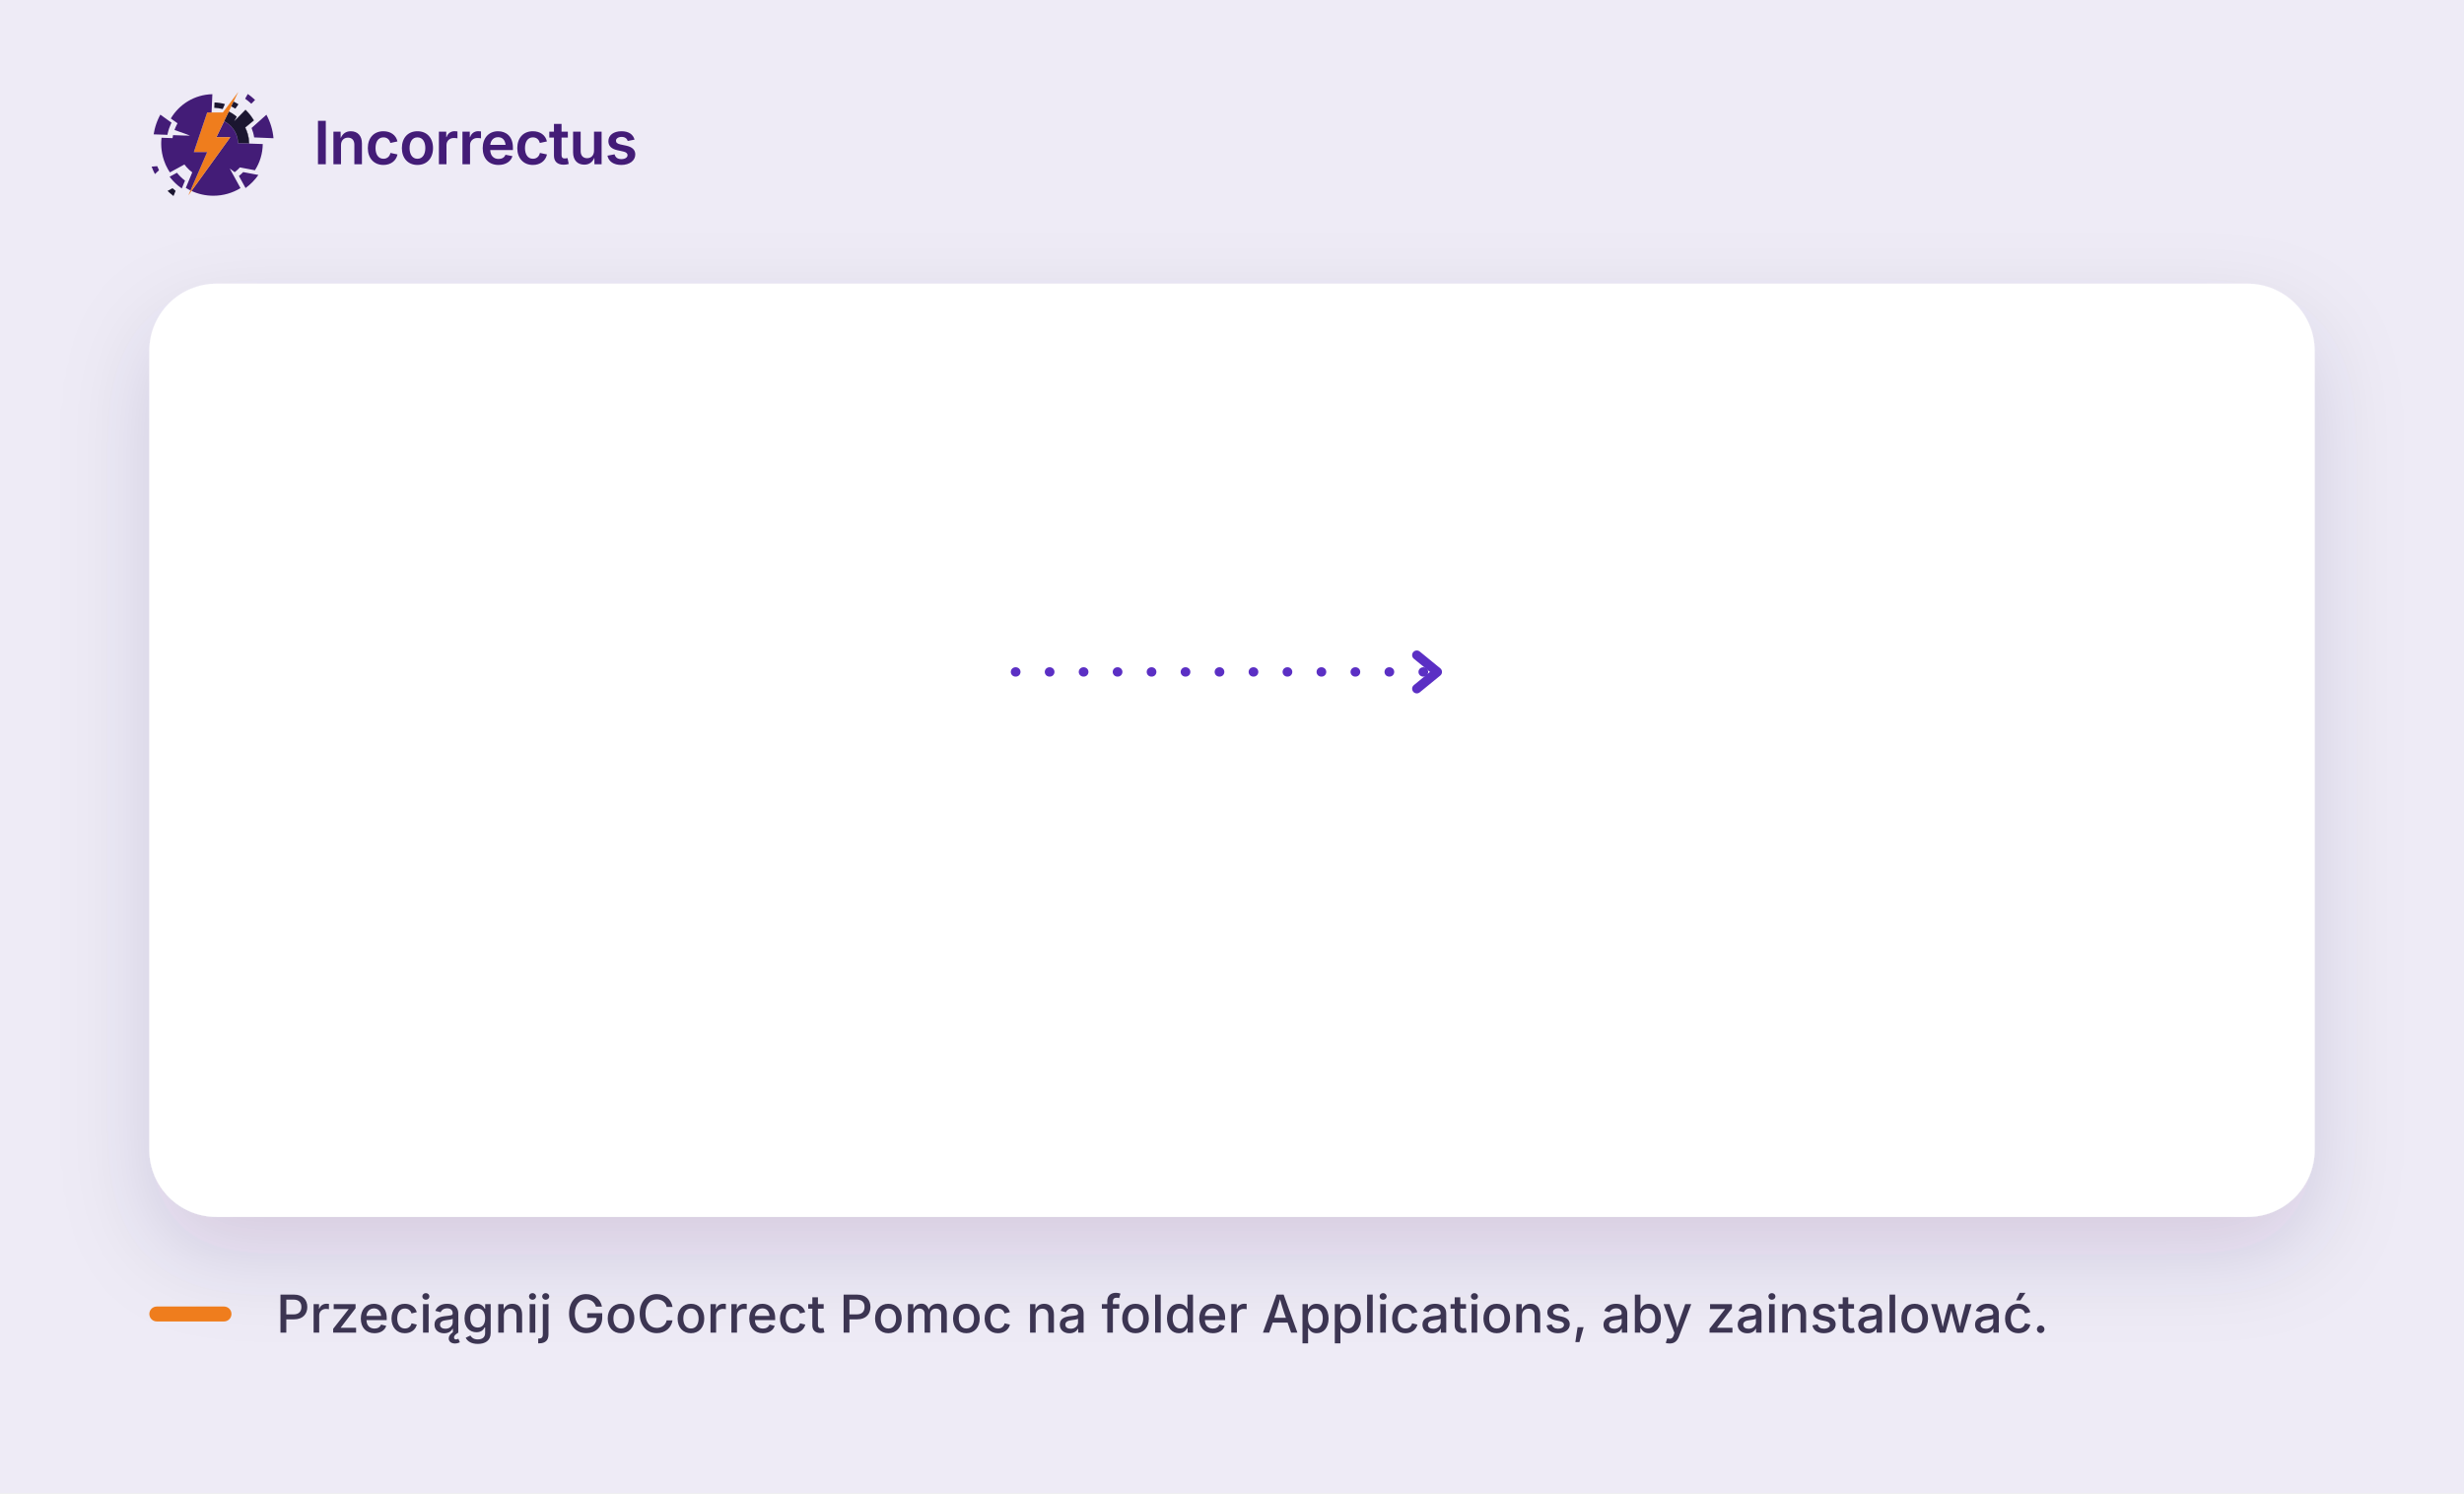
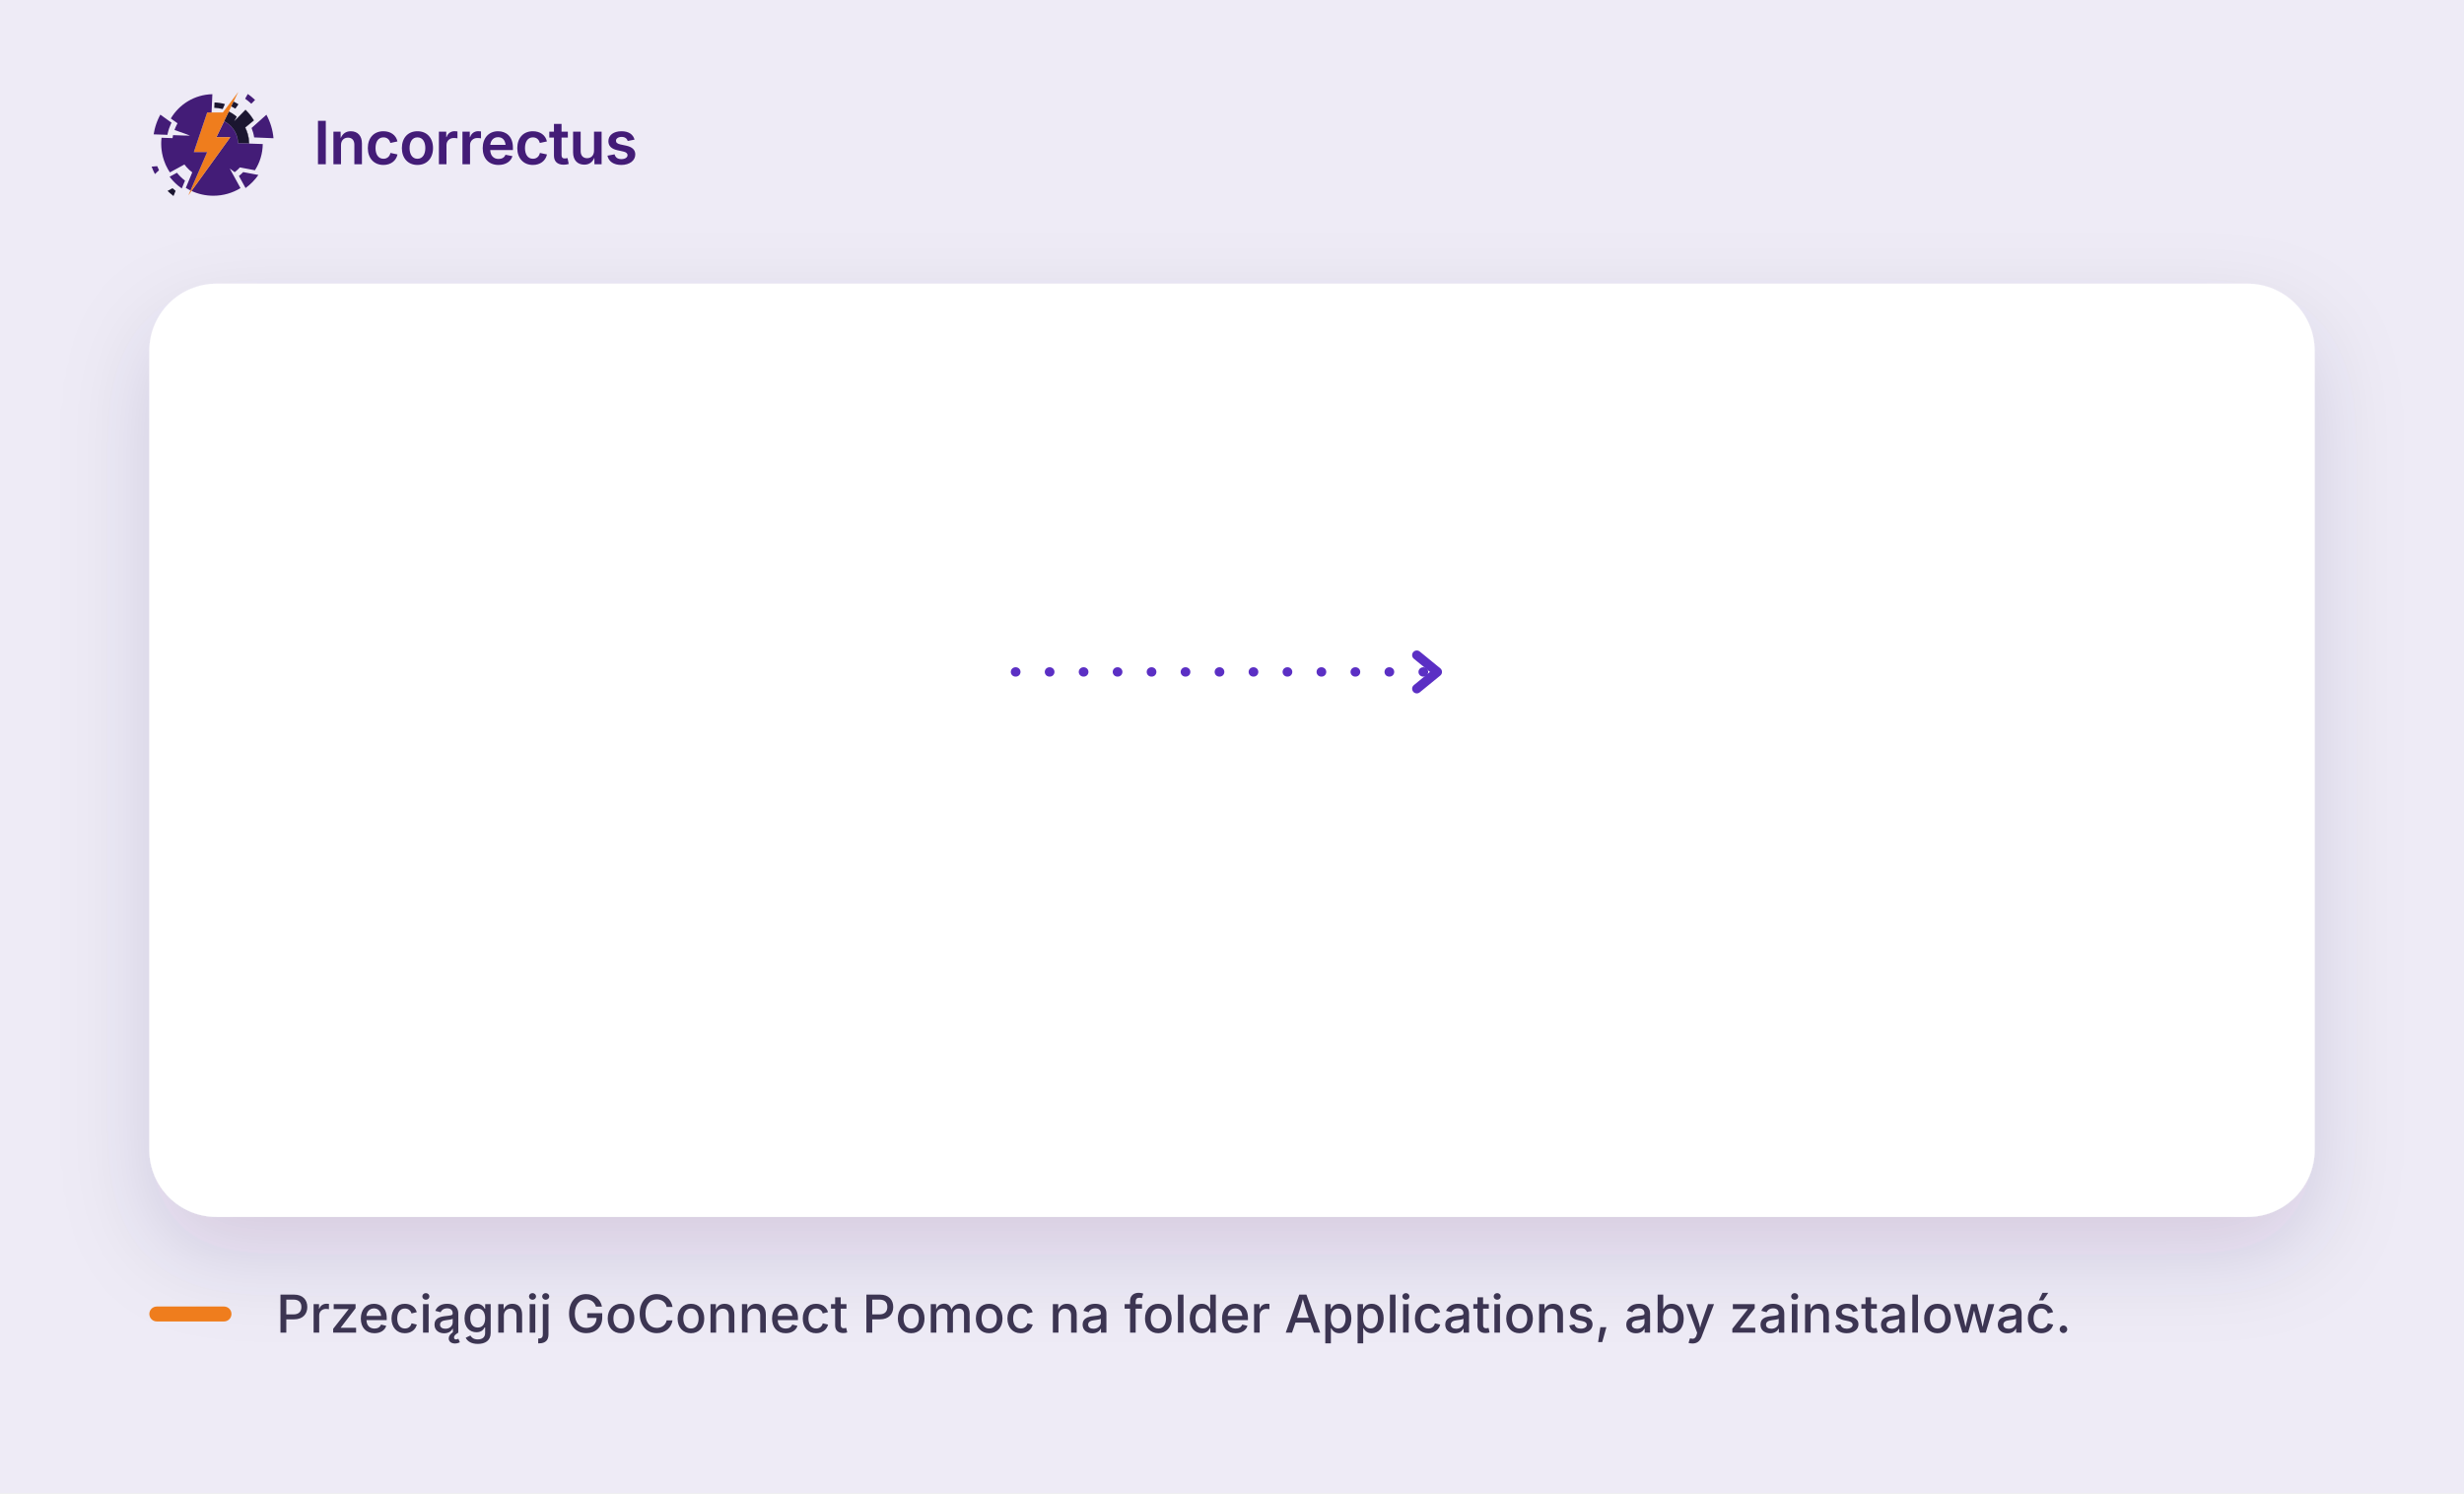
<svg xmlns="http://www.w3.org/2000/svg" xmlns:xlink="http://www.w3.org/1999/xlink" width="660" height="400" viewBox="0 0 660 400">
  <defs>
    <symbol id="incorrectus-mark" viewBox="170 185 1150 985">
      <path style="fill:var(--logo-ink, #1b1630)" d="M920.406 400.156C910.878 394.263 901.056 388.838 890.906 383.938L869.562 428.031L869.125 428.938L847.75 473.062C852.865 475.527 857.858 478.232 862.75 481.062C863.041 481.231 863.335 481.393 863.625 481.562C929.306 519.963 973.767 590.592 975.375 671.781C997.383 672.535 1008.86 672.903 1024.44 673.438C1024.76 673.448 1025.12 673.458 1025.44 673.469C1040.91 674 1061.97 674.726 1074.47 675.156C1074.29 623.246 1061.41 573.36 1039.56 529.906C1034.8 533.798 1032.77 535.515 1026.78 540.375C1026.47 539.987 1027.1 540.763 1026.78 540.375C1032.88 535.425 1034.75 533.834 1039.56 529.906C1039.87 529.658 1040.08 529.495 1040.38 529.25C1054.76 517.5 1068.9 505.925 1079.12 497.469C1079.33 497.297 1079.7 496.985 1079.91 496.812C1090.05 488.421 1100.99 479.401 1118.25 465.375C1097.73 429.61 1072.18 397.09 1042.5 368.844C1033.86 377.601 1017.92 393.754 1008.09 403.719C1007.9 403.917 1007.6 404.208 1007.41 404.406C997.529 414.421 985.793 426.309 972.969 439.312C972.709 439.576 972.543 439.766 972.281 440.031C960.327 452.152 939.88 472.074 939.88 472.074L939.88 472.074L939.88 472.074C939.88 472.074 957.379 442.029 963.406 431.969C950.248 420.467 936.153 410 921.25 400.719" />
      <path style="fill:var(--logo-ink, #1b1630)" d="M1042.67 368.604C1041.68 368.558 1040.52 370.129 1039.99 370.669C1039.63 371.033 1039.28 371.395 1038.92 371.759C1038.56 372.123 1038.2 372.485 1037.84 372.849C1037.48 373.213 1037.13 373.584 1036.77 373.948C1036.41 374.312 1036.06 374.674 1035.7 375.038C1029.62 381.227 1023.54 387.418 1017.46 393.606C1000.73 410.636 984.092 427.76 967.252 444.681C958.513 453.461 949.636 462.098 940.851 470.831C941.389 469.903 941.924 468.97 942.462 468.043C944.193 465.061 945.918 462.082 947.651 459.101C951.458 452.556 955.27 446.012 959.101 439.482C960.147 437.698 961.193 435.917 962.245 434.138C962.394 433.887 962.54 433.636 962.689 433.386C962.828 433.151 962.974 432.916 963.113 432.681C963.215 432.51 963.369 432.316 963.384 432.112C963.413 431.693 962.929 431.416 962.65 431.177C962.374 430.939 962.097 430.7 961.821 430.463C961.545 430.226 961.268 429.987 960.991 429.749C958.505 427.612 955.976 425.531 953.419 423.479C943.158 415.246 932.385 407.716 921.251 400.715C932.655 407.953 943.702 415.732 954.153 424.299C956.405 426.146 958.655 427.995 960.856 429.903C961.407 430.381 961.955 430.864 962.506 431.341C962.716 431.523 963.185 431.786 963.162 432.103C963.128 432.549 962.726 432.886 962.496 433.27C962.346 433.52 962.202 433.772 962.052 434.022C961.895 434.286 961.737 434.549 961.58 434.813C960.277 436.998 958.978 439.183 957.683 441.372C953.446 448.538 949.23 455.721 945.018 462.902C943.588 465.339 942.163 467.775 940.735 470.213C940.458 470.686 940.173 471.158 939.896 471.631C939.792 471.81 939.485 472.168 939.867 472.277C939.917 472.292 940.007 472.192 940.079 472.142C940.079 472.143 940.089 472.142 940.089 472.142C940.311 471.989 940.571 471.697 940.658 471.612C940.748 471.524 940.838 471.43 940.928 471.342C941.938 470.36 942.948 469.382 943.957 468.4C948.004 464.458 952.043 460.506 956.072 456.545C973.465 439.445 990.485 421.971 1007.7 404.689C1015.49 396.866 1023.24 389.007 1031.01 381.163C1033.52 378.626 1036.04 376.091 1038.55 373.553C1039.63 372.465 1040.71 371.38 1041.78 370.292C1041.95 370.123 1042.13 369.951 1042.3 369.781C1042.37 369.71 1042.64 369.591 1042.54 369.598C1042.44 369.604 1042.67 369.717 1042.74 369.781C1042.84 369.875 1042.93 369.977 1043.03 370.071C1043.35 370.379 1043.66 370.679 1043.98 370.987C1044.6 371.579 1045.22 372.175 1045.83 372.771C1047.35 374.261 1048.86 375.758 1050.35 377.276C1054.84 381.833 1059.25 386.463 1063.55 391.205C1076.42 405.426 1088.4 420.517 1099.19 436.385C1103.52 442.758 1107.68 449.222 1111.71 455.793C1113.05 457.983 1114.37 460.197 1115.65 462.419C1116.08 463.163 1116.5 463.904 1116.93 464.648C1117.01 464.78 1117.09 464.911 1117.17 465.043C1117.21 465.111 1117.3 465.322 1117.28 465.246C1117.24 465.046 1116.91 465.469 1116.74 465.603C1116.37 465.901 1116 466.201 1115.63 466.5C1114.94 467.057 1114.26 467.62 1113.57 468.178C1111.01 470.252 1108.45 472.322 1105.89 474.4C1098.31 480.561 1090.76 486.743 1083.21 492.948C1068.76 504.834 1054.3 516.706 1039.75 528.474C1039.43 528.73 1039.12 528.989 1038.8 529.246C1037.98 529.652 1037.1 530.536 1036.7 530.866C1034.46 532.717 1032.22 534.575 1029.97 536.422C1029.16 537.086 1028.36 537.747 1027.55 538.409C1027.46 538.477 1027.39 538.546 1027.31 538.612C1027.01 538.83 1026.68 539.077 1026.37 539.374C1026.33 539.399 1026.27 539.436 1026.29 539.422C1026.3 539.417 1026.31 539.417 1026.32 539.412C1026.07 539.663 1025.85 539.922 1025.81 540.194C1025.77 540.461 1025.79 540.603 1025.89 540.849C1025.88 540.858 1025.87 540.87 1025.86 540.878C1025.78 540.948 1025.96 541.175 1026.05 541.129C1026.06 541.127 1026.06 541.141 1026.06 541.139C1026.06 541.138 1026.07 541.14 1026.07 541.139C1026.11 541.161 1026.15 541.191 1026.18 541.206C1026.62 541.447 1027.15 541.244 1027.67 540.936C1027.66 540.959 1027.67 540.991 1027.65 541.013C1027.6 541.069 1027.75 540.927 1027.82 540.869C1027.82 540.865 1027.82 540.862 1027.83 540.859C1028.5 540.426 1029.13 539.808 1029.52 539.499C1029.72 539.33 1029.93 539.157 1030.14 538.988C1030.47 538.726 1030.97 538.317 1031.3 538.052C1031.66 537.762 1032.01 537.465 1032.37 537.174C1033.03 536.633 1033.65 536.134 1034.31 535.592C1035.89 534.295 1037.66 533.004 1039.21 531.609C1041.15 535.213 1042.78 539.022 1044.46 542.75C1047.8 550.21 1050.87 557.796 1053.65 565.485C1062.7 590.519 1068.7 616.666 1071.4 643.153C1072.43 653.306 1072.86 663.474 1073.02 673.672C1072.46 673.65 1071.88 673.63 1071.46 673.614C1069.41 673.539 1067.37 673.468 1065.33 673.392C1060.22 673.204 1055.11 673.012 1050 672.823C1032.84 672.19 1015.68 671.57 998.514 670.952C993.415 670.768 988.313 670.578 983.215 670.392C981.519 670.331 979.828 670.272 978.132 670.209C977.758 670.195 977.379 670.138 977.003 670.103C976.997 669.8 976.993 669.499 976.984 669.196C976.901 666.235 976.757 663.278 976.56 660.322C976.058 652.819 975.196 645.342 973.955 637.925C970.265 615.863 963.276 594.367 953.294 574.349C936.475 540.619 911.565 511.874 880.555 490.45C873.079 485.285 865.287 480.616 857.26 476.358C855.159 475.243 853.041 474.151 850.904 473.107C850.476 472.898 850.041 472.696 849.611 472.49C849.577 472.473 849.54 472.459 849.505 472.441C849.534 472.38 849.563 472.32 849.592 472.258C849.811 471.795 850.029 471.333 850.248 470.869C850.684 469.946 851.123 469.024 851.56 468.101C852.869 465.33 854.176 462.557 855.486 459.786C859.632 451.012 863.787 442.239 867.929 433.463C871.34 426.236 874.745 419.007 878.153 411.779C880.112 407.625 882.069 403.471 884.028 399.317C885.116 397.009 886.209 394.699 887.298 392.391C887.95 391.006 888.603 389.628 889.256 388.243C889.473 387.782 889.694 387.316 889.912 386.854C890.129 386.393 890.34 385.937 890.558 385.475C890.687 385.202 890.82 384.651 891.098 384.51C891.319 384.399 891.731 384.706 891.927 384.8C892.386 385.018 892.84 385.236 893.297 385.456C893.719 385.659 894.14 385.868 894.561 386.073C895.403 386.483 896.24 386.89 897.078 387.308C898.335 387.934 899.592 388.565 900.84 389.208C903.334 390.491 905.808 391.815 908.267 393.163C912.363 395.408 916.396 397.756 920.402 400.156C916.048 397.425 911.655 394.76 907.187 392.217C904.746 390.828 902.295 389.472 899.818 388.147C898.577 387.483 897.334 386.826 896.085 386.179C895.251 385.747 894.414 385.311 893.577 384.887C893.158 384.674 892.734 384.47 892.313 384.26C891.945 384.075 891.542 383.791 891.117 383.816C890.422 383.857 890.183 384.628 889.921 385.157C889.694 385.614 889.463 386.079 889.236 386.536C889.009 386.993 888.788 387.449 888.561 387.906C888.334 388.363 888.103 388.818 887.876 389.275C887.422 390.189 886.97 391.101 886.516 392.015C885.381 394.3 884.246 396.588 883.111 398.873C881.068 402.986 879.02 407.097 876.977 411.21C873.422 418.367 869.874 425.525 866.318 432.681C861.317 442.744 856.324 452.808 851.328 462.873C850.193 465.16 849.059 467.453 847.923 469.741C847.475 470.644 846.446 472.167 846.698 473.242C846.987 474.471 848.701 475.007 849.698 475.518C850.116 475.733 850.526 475.957 850.943 476.174C851.359 476.392 851.772 476.6 852.187 476.821C852.601 477.041 853.018 477.273 853.431 477.496C853.845 477.719 854.263 477.936 854.675 478.161C860.883 481.562 866.95 485.225 872.829 489.167C893.935 503.322 912.526 521.091 927.935 541.284C947.907 567.454 962.006 597.924 968.862 630.131C971.083 640.561 972.551 651.158 973.261 661.798C973.344 663.046 973.41 664.292 973.473 665.541C973.515 666.375 973.556 667.214 973.589 668.049C973.642 669.401 973.321 672.178 974.688 673.084C975.538 673.646 977.045 673.506 978.016 673.537C978.453 673.551 978.892 673.562 979.328 673.576C979.757 673.589 980.183 673.601 980.611 673.614C984.13 673.725 987.645 673.842 991.163 673.952C1005.12 674.387 1019.09 674.808 1033.05 675.254C1043.26 675.58 1053.47 675.911 1063.69 676.238C1066.24 676.319 1068.8 676.397 1071.36 676.479C1072.24 676.507 1073.95 676.761 1074.8 676.315C1076.27 675.541 1075.89 673.27 1075.86 671.897C1075.85 671.355 1075.84 670.809 1075.82 670.267C1075.81 669.725 1075.81 669.188 1075.8 668.647C1075.78 668.106 1075.75 667.567 1075.74 667.026C1075.5 659.495 1075 651.971 1074.24 644.474C1070.91 611.612 1062.52 579.258 1049.57 548.875C1047.36 543.699 1045.02 538.584 1042.56 533.528C1042.33 533.07 1042.12 532.606 1041.89 532.149C1041.67 531.701 1041.3 530.854 1040.86 530.143C1042.4 528.879 1043.93 527.615 1045.47 526.352C1057.16 516.757 1068.87 507.188 1080.47 497.492C1090.16 489.396 1099.92 481.378 1109.68 473.377C1111.99 471.485 1114.3 469.594 1116.62 467.705C1117.28 467.165 1118.77 466.269 1118.82 465.284C1118.85 464.531 1117.96 463.342 1117.62 462.767C1117.4 462.396 1117.18 462.019 1116.96 461.648C1116.75 461.276 1116.54 460.909 1116.32 460.539C1116.1 460.168 1115.87 459.798 1115.65 459.429C1113.44 455.747 1111.18 452.09 1108.88 448.462C1099.02 432.914 1088.04 418.048 1076.21 403.947C1068.8 395.108 1061.04 386.536 1052.92 378.347C1050.51 375.921 1048.09 373.497 1045.62 371.132C1044.94 370.477 1044.01 369.299 1043.09 368.74C1042.95 368.659 1042.81 368.611 1042.67 368.604Z" />
      <path style="fill:var(--logo-violet, #431c77)" d="M899.031 903.031C899.615 903.464 900.333 904.012 900.906 904.438C901.157 904.623 901.47 904.878 901.719 905.062C901.979 905.256 902.334 905.495 902.594 905.688C915.061 914.939 933.634 928.722 944.031 936.438C948.416 933.16 952.696 929.77 956.906 926.281C957.168 926.062 957.427 925.842 957.688 925.625C969.393 915.863 980.401 905.295 990.625 894C990.881 893.716 991.118 893.41 991.375 893.125C991.872 893.219 992.007 893.251 992.5 893.344C1016.63 897.901 1031.18 900.639 1047.66 903.75C1047.96 903.81 1048.31 903.885 1048.59 903.938C1064.4 906.921 1088.48 911.457 1101.78 913.969C1102.06 914.021 1102.6 914.136 1102.88 914.188C1109.23 915.387 1121.73 917.763 1128.28 919C1172.6 850.069 1198.61 768.285 1199.41 680.438C1189.52 680.099 1183.73 679.911 1175.41 679.625C1175.06 679.613 1174.75 679.606 1174.41 679.594C1157.54 679.015 1138.44 678.352 1125.47 677.906C1125.2 677.897 1124.73 677.884 1124.47 677.875C1111.54 677.431 1087.96 676.616 1075.5 676.187C1075.25 676.179 1074.75 676.165 1074.5 676.156C1062 675.727 1040.94 674.999 1025.47 674.469C1025.15 674.458 1024.79 674.448 1024.47 674.438C1024.47 674.448 1024.47 674.458 1024.47 674.469C1012.01 674.041 998.874 673.597 985.219 673.125C983.603 673.07 982.33 673.022 980.906 672.969C980.237 672.946 979.94 672.93 979.25 672.906C977.576 672.849 976.531 672.818 975.406 672.781C974.958 672.766 974.858 672.765 974.406 672.75C974.401 672.416 974.382 672.084 974.375 671.75C972.758 590.909 928.449 520.588 863.031 482.375C862.742 482.205 862.448 482.043 862.156 481.875C857.311 479.074 852.41 476.378 847.344 473.937L781.781 609.375L781.781 609.406L781.344 610.25L780.344 612.344L779.875 613.344L779.844 613.344L777.375 618.469L903.5 618.469L703.062 896.062L702.562 896.75L671.75 939.438L671.375 939.969L671.125 940.312L641.031 982L640.719 982.438L640.406 982.844L610.75 1023.94L610.5 1024.28L610.125 1024.78L580.687 1065.56L580.094 1066.38L565.75 1086.25L565.531 1086.56L565.125 1087.12L550.812 1106.94C551.244 1107.14 551.693 1107.3 552.125 1107.5C558.304 1110.34 564.557 1113.04 570.875 1115.62C573.316 1116.62 575.788 1117.58 578.25 1118.53C578.311 1118.56 578.376 1118.57 578.438 1118.59C578.481 1118.61 578.519 1118.64 578.562 1118.66C578.583 1118.67 578.604 1118.68 578.625 1118.69C583.358 1120.53 588.132 1122.28 592.938 1123.97C595.308 1124.8 597.676 1125.64 600.062 1126.44C607.188 1128.82 614.355 1131.11 621.625 1133.16C628.851 1135.19 636.17 1136.99 643.531 1138.69C644.978 1139.02 646.425 1139.36 647.875 1139.69C647.917 1139.7 647.958 1139.71 648 1139.72C648.031 1139.73 648.062 1139.74 648.094 1139.75C648.239 1139.78 648.386 1139.81 648.531 1139.84C648.645 1139.87 648.761 1139.88 648.875 1139.91C655.863 1141.43 662.901 1142.82 670 1144.03C670.042 1144.04 670.083 1144.06 670.125 1144.06C670.218 1144.08 670.314 1144.08 670.406 1144.09C672.015 1144.36 673.638 1144.59 675.25 1144.84C681.531 1145.84 687.857 1146.72 694.219 1147.47C695.638 1147.64 697.046 1147.84 698.469 1148C698.552 1148.01 698.633 1148.02 698.719 1148.03C705.951 1148.81 713.236 1149.39 720.562 1149.84C722.392 1149.96 724.227 1150.06 726.062 1150.16C726.198 1150.16 726.333 1150.18 726.469 1150.19C734.266 1150.57 742.106 1150.81 750 1150.81C840.52 1150.81 925.093 1125.45 997.062 1081.47C991.798 1071.89 989.876 1068.4 985.469 1060.38C985.292 1060.05 985.176 1059.85 985 1059.53C980.623 1051.57 977.125 1045.21 973.406 1038.44C973.378 1038.39 973.341 1038.33 973.312 1038.28C973.288 1038.24 973.266 1038.2 973.25 1038.16C973.244 1038.14 973.225 1038.14 973.219 1038.12C973.208 1038.11 973.191 1038.09 973.188 1038.06C973.183 1038.05 973.185 1038.04 973.188 1038.03C973.183 1038.02 973.192 1038.01 973.188 1038C973.11 1037.86 973.016 1037.7 972.937 1037.56C965.393 1023.83 955.336 1005.52 949.281 994.5C949.157 994.274 948.909 993.851 948.781 993.625C942.746 982.641 931.367 961.898 925.156 950.594C925.029 950.362 924.784 949.952 924.656 949.719C918.424 938.377 909.102 921.377 901.031 906.688C900.866 906.386 900.698 906.116 900.531 905.812C900.402 905.577 900.285 905.363 900.156 905.125C900.098 905.019 900.056 904.915 900 904.813C899.669 904.213 899.345 903.66 899 903.031" />
      <path style="fill:var(--logo-violet, #431c77)" d="M1232.66 413.875C1216.5 428.307 1205.8 437.847 1195.06 447.438C1194.85 447.631 1194.53 447.933 1194.31 448.125C1189.07 452.805 1180.54 460.395 1175.84 464.594C1175.85 464.602 1175.84 464.617 1175.84 464.625C1175.65 464.802 1175.26 465.136 1175.06 465.312C1170.34 469.534 1161.17 477.737 1156.47 481.938C1156.27 482.113 1155.88 482.449 1155.69 482.625C1150.94 486.868 1142.2 494.674 1136.94 499.375C1136.72 499.57 1136.38 499.867 1136.16 500.062C1125.29 509.768 1114.12 519.76 1097.69 534.438C1108.78 561.588 1116.83 590.295 1121.31 620.188C1143.68 621.132 1156.25 621.66 1170.97 622.281C1171.27 622.294 1171.67 622.331 1171.97 622.344C1179.16 622.647 1190.05 623.108 1196.38 623.375C1196.63 623.386 1197.12 623.395 1197.38 623.406C1203.66 623.671 1215.6 624.181 1221.69 624.438C1221.94 624.448 1222.44 624.458 1222.69 624.469C1228.75 624.724 1240.36 625.225 1246.88 625.5C1247.15 625.512 1247.63 625.519 1247.91 625.531C1261.26 626.094 1277.98 626.813 1297.22 627.625C1290.45 550.715 1267.86 478.384 1232.66 413.875Z" />
      <path style="fill:var(--logo-violet, #431c77)" d="M1021.34 935.719C1010.4 947.163 998.774 957.947 986.469 967.938C986.204 968.153 985.922 968.348 985.656 968.562C984.647 969.378 983.612 970.164 982.594 970.969C990.055 984.547 1000.43 1003.46 1006.5 1014.5C1006.62 1014.72 1006.88 1015.15 1007 1015.38C1009.96 1020.76 1015.75 1031.31 1018.69 1036.66C1018.81 1036.88 1019.06 1037.33 1019.19 1037.56C1022.11 1042.88 1027.71 1053.07 1030.81 1058.72C1030.95 1058.96 1031.18 1059.38 1031.31 1059.62C1034.43 1065.29 1039.44 1074.42 1042.94 1080.78C1088.18 1047.95 1127.69 1007.74 1159.72 961.875C1152.28 960.471 1140.48 958.234 1133.78 956.969C1133.5 956.915 1132.97 956.803 1132.69 956.75C1125.9 955.469 1112.93 953.026 1106.34 951.781C1106.06 951.728 1105.5 951.616 1105.22 951.562C1098.57 950.307 1085.68 947.889 1078.66 946.562C1078.37 946.508 1077.85 946.399 1077.56 946.344C1062.63 943.525 1041.94 939.608 1021.34 935.719Z" />
      <path style="fill:var(--logo-ink, #1b1630)" d="M1024.44 673.438C1024.44 673.772 1024.47 674.102 1024.47 674.438C1024.79 674.448 1025.15 674.458 1025.47 674.469C1025.47 674.134 1025.44 673.803 1025.44 673.469C1025.12 673.458 1024.76 673.448 1024.44 673.438Z" />
      <path style="fill:var(--logo-orange, #ef7d1d);stroke:var(--logo-orange, #ef7d1d)" d="M975.302 209.516L836.943 393.288L693.788 393.288L572.469 753.573L693.788 753.573L524.698 1143.11L903.513 618.475L777.368 618.475" />
      <path style="fill:var(--logo-violet, #431c77)" d="M418.719 941.594C418.486 941.721 418.046 941.966 417.812 942.094C412.309 945.102 402.258 950.614 396.406 953.812C396.168 953.943 395.77 954.151 395.531 954.281C389.688 957.475 380.617 962.44 374.219 965.938C373.957 966.08 373.606 966.263 373.344 966.406C366.918 969.918 359.22 974.133 352.031 978.062C373.576 1006.42 398.086 1032.41 425.094 1055.56C425.368 1055.8 425.631 1056.05 425.906 1056.28C426.322 1056.64 426.739 1056.99 427.156 1057.34C427.427 1057.57 427.697 1057.8 427.969 1058.03C439.094 1067.42 450.636 1076.31 462.562 1084.72C465.464 1077.72 469.368 1068.35 472 1062C472.105 1061.75 472.271 1061.35 472.375 1061.09C475.018 1054.72 479.378 1044.13 481.844 1038.19C481.945 1037.94 482.149 1037.49 482.25 1037.25C484.707 1031.32 489.342 1020.11 491.719 1014.38C491.817 1014.14 492.027 1013.67 492.125 1013.44C464.835 992.533 440.211 968.4 418.719 941.594Z" />
      <path style="fill:var(--logo-violet, #431c77)" d="M537.531 603.844C537.421 604.168 510.404 603.872 485.5 603C485.285 602.992 485.281 603.008 485.063 603C484.75 602.989 484.743 602.979 484.438 602.969C459.995 602.118 458.967 602.076 434.344 601.219C434.144 601.212 434.14 601.226 433.938 601.219C433.922 601.219 433.922 601.219 433.906 601.219C433.9 601.219 433.881 601.219 433.875 601.219C433.594 601.209 433.588 601.197 433.312 601.188C408.905 600.333 407.965 600.297 383.406 599.438C381.596 608.115 380.199 616.926 379 625.813C378.955 626.145 378.919 626.48 378.875 626.812C378.617 626.803 378.102 626.79 377.844 626.781C365.525 626.339 342.288 625.488 328.688 625C328.411 624.99 327.965 624.979 327.688 624.969C321.042 624.73 311.043 624.356 303.75 624.094C303.436 624.082 303.034 624.074 302.719 624.063C295.346 623.798 286.886 623.484 278.625 623.188C278.162 627.255 277.673 631.309 277.313 635.406C276.874 640.379 276.594 645.39 276.313 650.406C276.212 652.192 276.048 653.959 275.969 655.75C275.967 655.781 275.97 655.812 275.969 655.844C275.71 661.678 275.6 667.548 275.563 673.438C275.56 673.772 275.533 674.102 275.531 674.438C275.529 675.065 275.5 675.684 275.5 676.312C275.5 679.514 275.593 682.688 275.656 685.875C275.663 686.208 275.68 686.542 275.688 686.875C275.866 695.015 276.167 703.123 276.75 711.156C277.168 716.909 277.692 722.618 278.313 728.312C283.485 775.768 295.696 821.086 313.813 863.281C313.952 863.607 314.109 863.924 314.25 864.25C315.696 867.597 317.136 870.943 318.656 874.25C318.806 874.576 318.974 874.893 319.125 875.219C329.35 897.324 341.256 918.487 354.625 938.594C361.633 934.763 369.496 930.498 375.781 927.063C376.044 926.919 376.394 926.706 376.656 926.562C382.901 923.149 392.022 918.162 397.75 915.031C397.987 914.902 398.389 914.692 398.625 914.563C410.348 908.154 431.11 896.825 441.938 890.906C442.159 890.785 442.592 890.527 442.813 890.406C453.633 884.491 474.455 873.112 486.094 866.75C486.328 866.622 486.734 866.41 486.969 866.281C487.165 866.553 487.365 866.823 487.563 867.094C493.826 875.695 500.503 883.973 507.562 891.906C507.793 892.165 508.019 892.429 508.25 892.688C515.817 901.137 523.783 909.196 532.188 916.813C532.444 917.045 532.711 917.268 532.969 917.5C540.716 924.475 548.792 931.1 557.188 937.313C557.464 937.517 557.754 937.703 558.031 937.906C557.919 938.178 557.737 938.573 557.625 938.844C552.112 952.146 543.261 973.535 538.406 985.25C538.305 985.495 538.101 985.974 538 986.219C533.183 997.841 523.85 1020.38 518.906 1032.31C518.805 1032.56 518.601 1033.01 518.5 1033.25C516.075 1039.1 511.751 1049.55 509.156 1055.81C509.052 1056.06 508.886 1056.47 508.781 1056.72C506.181 1062.99 502.299 1072.35 499.438 1079.25C506.326 1083.54 513.322 1087.67 520.438 1091.62C520.445 1091.63 520.461 1091.62 520.469 1091.62C527.576 1095.57 534.796 1099.36 542.125 1102.94L551.719 1080.84L552.094 1079.97L561.719 1057.81L562.125 1056.88L581.625 1011.94L582.031 1011L601.594 965.969L601.969 965.062L621.531 920.031L621.938 919.094L641.5 874.031L641.906 873.094L693.781 753.563L572.469 753.562L614.375 629.156L614.688 628.156L621.562 607.781L621.875 606.781L634.188 570.313L634.469 569.375L668.969 466.969L669.406 465.719L688.563 408.813L688.938 407.688L693.781 393.281L733.75 393.281C734.198 382.991 735.052 363.19 735.531 352.188C735.543 351.92 735.582 351.456 735.594 351.188C736.168 338.016 737.028 317.976 737.719 302.125C737.733 301.802 737.736 301.449 737.75 301.125C738.444 285.201 739.017 272.475 739.906 252.063C739.924 251.647 739.919 251.481 739.938 251.063C740.377 240.985 740.5 238.456 741 226.969C579.933 230.137 439.766 318.043 362.969 447.938C371.568 454.094 374.98 456.554 382.5 461.938C382.815 462.163 382.999 462.307 383.312 462.531C398.634 473.499 411.338 482.593 423.344 491.188C423.585 491.36 423.916 491.578 424.156 491.75C424.152 491.758 424.161 491.773 424.156 491.781C423.99 492.073 423.821 492.364 423.656 492.656C420.498 498.256 417.468 503.914 414.594 509.688C414.444 509.989 414.305 510.292 414.156 510.594C407.452 524.155 401.549 538.196 396.5 552.625C416.807 559.788 430.385 564.584 442.719 568.938C442.967 569.025 443.409 569.163 443.656 569.25C455.918 573.579 476.768 580.936 489.875 585.562C490.142 585.657 490.543 585.811 490.813 585.906C504.023 590.569 514.661 595.778 537.531 603.844Z" />
      <path style="fill:var(--logo-violet, #431c77)" d="M239.281 881.75L188.344 885.906C197.051 909.2 207.175 931.776 218.594 953.594C228.26 944.426 244.106 929.424 255.656 918.469C249.765 906.474 244.307 894.215 239.281 881.75Z" />
      <path style="fill:var(--logo-violet, #431c77)" d="M267.719 412.938C263.97 419.787 260.369 426.729 256.906 433.75C253.488 440.679 250.194 447.692 247.062 454.781C247.044 454.824 247.019 454.864 247 454.906C246.977 454.958 246.96 455.011 246.938 455.062C246.342 456.412 245.835 457.801 245.25 459.156C242.722 465.016 240.234 470.881 237.906 476.844C235.043 484.176 232.303 491.581 229.75 499.062C229.747 499.072 229.753 499.085 229.75 499.094C228.358 503.175 227.142 507.345 225.844 511.469C224.76 514.911 223.58 518.31 222.562 521.781C222.55 521.822 222.543 521.865 222.531 521.906C220.308 529.499 218.243 537.149 216.344 544.875C216.336 544.907 216.32 544.937 216.312 544.969C216.3 545.02 216.294 545.073 216.281 545.125C212.489 560.58 209.354 576.307 206.906 592.25C231.293 593.111 231.844 593.119 256.781 594C269.406 594.437 269.406 594.438 282.031 594.875C294.656 595.328 294.656 595.328 307.281 595.781C319.656 596.211 320.109 596.211 332.031 596.625C332.117 596.175 332.226 595.731 332.312 595.281C333.003 591.7 333.751 588.143 334.531 584.594C334.684 583.899 334.813 583.193 334.969 582.5C334.974 582.478 334.995 582.459 335 582.438C335 582.437 335 582.407 335 582.406C335.011 582.357 335.025 582.335 335.031 582.312C335.032 582.303 335.03 582.291 335.031 582.281C335.033 582.263 335.027 582.237 335.031 582.219C335.134 581.766 335.271 581.328 335.375 580.875C336.841 574.483 338.469 568.154 340.219 561.875C340.441 561.084 340.649 560.289 340.875 559.5C342.619 553.379 344.492 547.317 346.5 541.312C346.842 540.29 347.181 539.269 347.531 538.25C351.885 525.557 356.824 513.15 362.312 501.031C362.434 500.764 362.535 500.486 362.656 500.219C362.661 500.209 362.672 500.192 362.688 500.188C362.689 500.184 362.717 500.191 362.719 500.188C362.721 500.179 362.716 500.165 362.719 500.156C362.724 500.138 362.711 500.111 362.719 500.094C362.811 499.891 362.902 499.682 363 499.469C363.088 499.275 363.171 499.052 363.281 498.812C363.334 498.699 363.38 498.618 363.406 498.562C363.408 498.558 363.424 498.504 363.469 498.406C363.674 497.961 363.918 497.537 364.125 497.094C365.85 493.387 367.61 489.711 369.438 486.062C359.678 479.051 359.343 478.813 349.25 471.562C338.984 464.187 338.984 464.188 328.719 456.812C318.453 449.422 318.453 449.422 308.188 442.031L267.719 412.938Z" />
      <path style="fill:var(--logo-ink, #1b1630)" d="M378.406 1082.25C365.506 1089.3 344.599 1100.72 333.219 1106.94C340.5 1113.98 347.905 1120.89 355.531 1127.56C365.804 1136.55 376.472 1145.09 387.344 1153.38C392.48 1140.98 400.583 1121.42 406.781 1106.47C397.051 1098.7 387.581 1090.65 378.406 1082.25Z" />
      <path style="fill:var(--logo-ink, #1b1630)" d="M934.375 294.094L913.125 338.031C925.855 344.181 938.151 351.099 950.031 358.594C957.847 347.628 968.631 332.5 978.5 318.656C964.359 309.603 949.584 301.468 934.375 294.094Z" />
      <path style="fill:var(--logo-violet, #431c77)" d="M1063.28 225.094C1056.91 236.419 1045.34 256.99 1039.19 267.938C1056.26 280.062 1072.57 293.173 1087.97 307.281C1090.39 309.5 1092.83 311.7 1095.22 313.969C1105.47 303.571 1116.14 292.732 1129.53 279.156C1128.57 278.234 1127.59 277.319 1126.62 276.406C1106.85 257.774 1085.64 240.663 1063.28 225.094Z" />
      <path style="fill:var(--logo-ink, #1b1630)" d="M760.406 302.094C759.716 317.945 758.855 337.868 758.281 351.031C784.786 351.695 810.495 355.488 835.062 362.125C840.173 350.72 849.415 330.1 855.312 316.938C825.082 308.093 793.278 302.993 760.406 302.094Z" />
    </symbol>
    <filter id="card-shadow" x="-10%" y="-10%" width="120%" height="140%">
      <feDropShadow dx="0" dy="10" stdDeviation="12" flood-color="#2a1252" flood-opacity="0.14" />
    </filter>
    <marker id="head" viewBox="0 0 12 12" refX="7" refY="6" markerWidth="12" markerHeight="12" markerUnits="userSpaceOnUse" orient="auto">
      <path d="M2.5 1.5 L8 6 L2.5 10.5" fill="none" stroke="#5b2fc4" stroke-width="2.5" stroke-linecap="round" stroke-linejoin="round" />
    </marker>
  </defs>
  <rect width="660" height="400" fill="#eeebf6" />
  <use href="#incorrectus-mark" xlink:href="#incorrectus-mark" x="40" y="24" width="34" height="29" />
  <text x="84" y="44" font-family="Onest, system-ui, -apple-system, 'Segoe UI', sans-serif" font-size="16" font-weight="600" fill="#431c77" letter-spacing="-0.2">Incorrectus</text>
  <rect x="40" y="76" width="580" height="250" rx="18" fill="#ffffff" filter="url(#card-shadow)" />
  <path d="M272 180 H 384" fill="none" stroke="#5b2fc4" stroke-width="2.5" stroke-linecap="round" stroke-dasharray="0.1 9" marker-end="url(#head)" />
  <rect x="40" y="350" width="22" height="4" rx="2" fill="#ef7d1d" />
-   <text x="74" y="357" font-family="Onest, system-ui, -apple-system, 'Segoe UI', sans-serif" font-size="14" font-weight="500" fill="#3c3552">Przeciągnij GoCorrect Pomoc na folder Applications, aby zainstalować.</text>
+   <text x="74" y="357" font-family="Onest, system-ui, -apple-system, 'Segoe UI', sans-serif" font-size="14" font-weight="500" fill="#3c3552">Przeciągnij GoConnect Pomoc na folder Applications, aby zainstalować.</text>
</svg>
